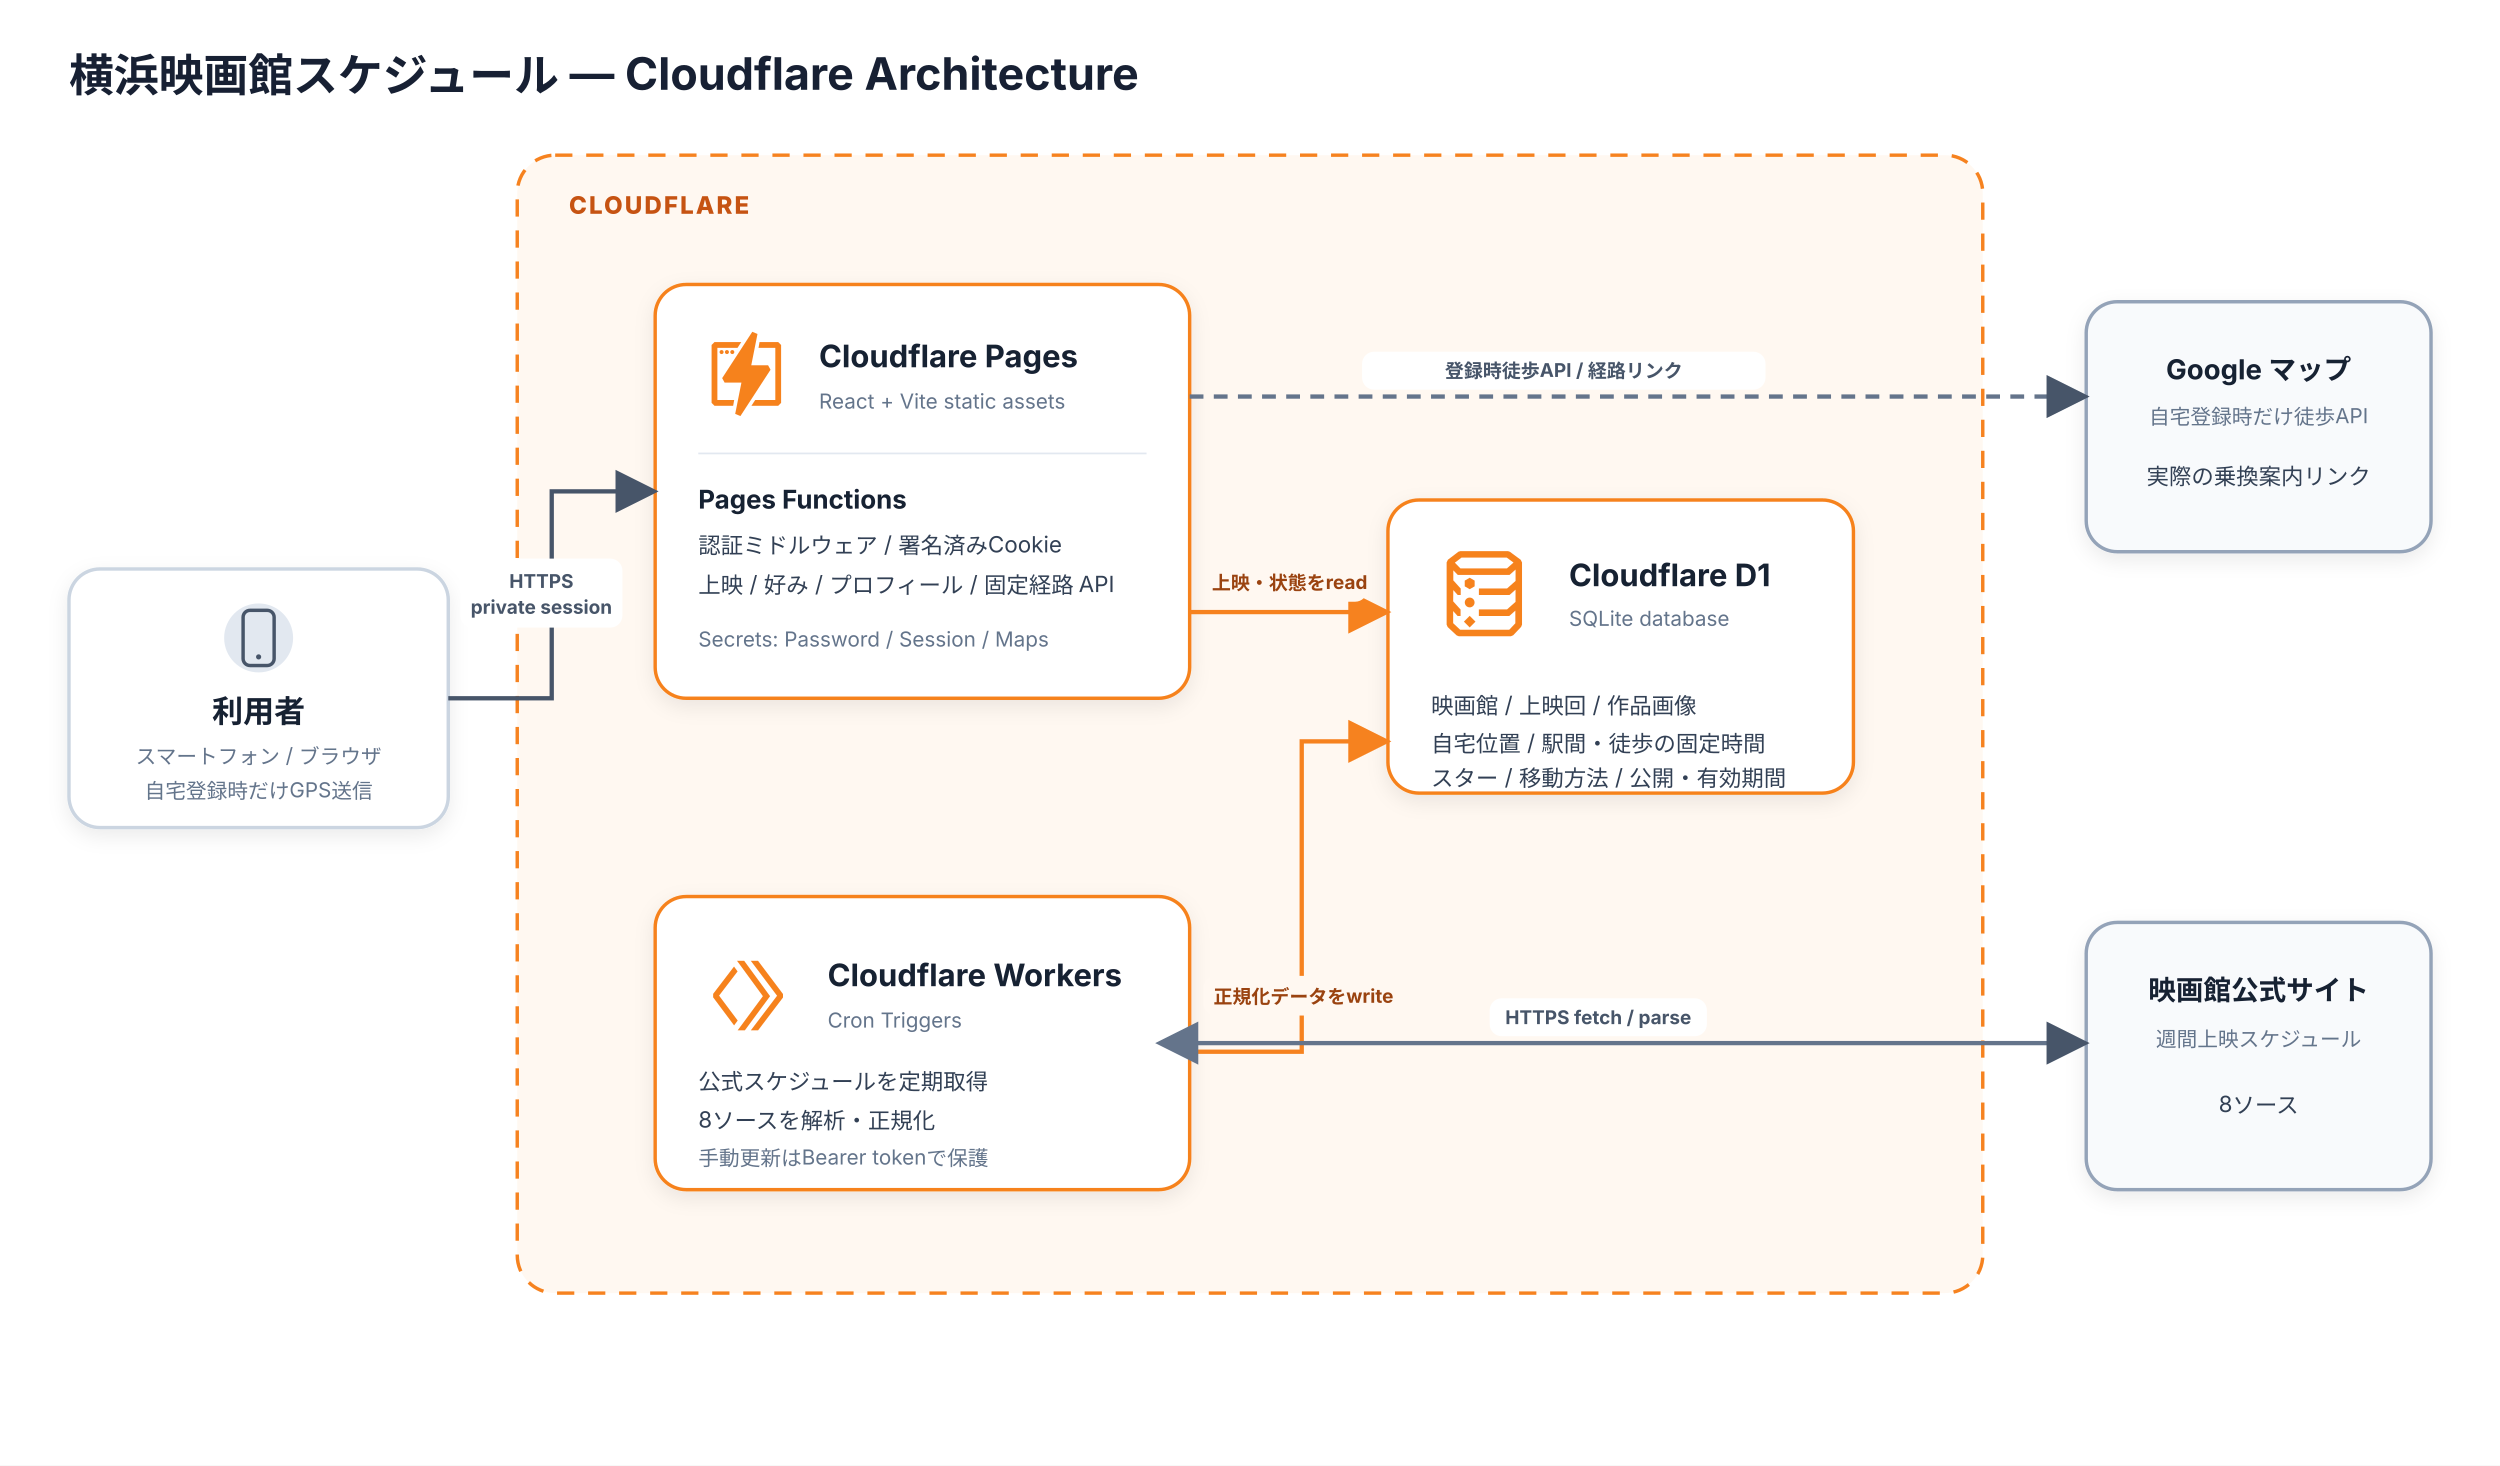
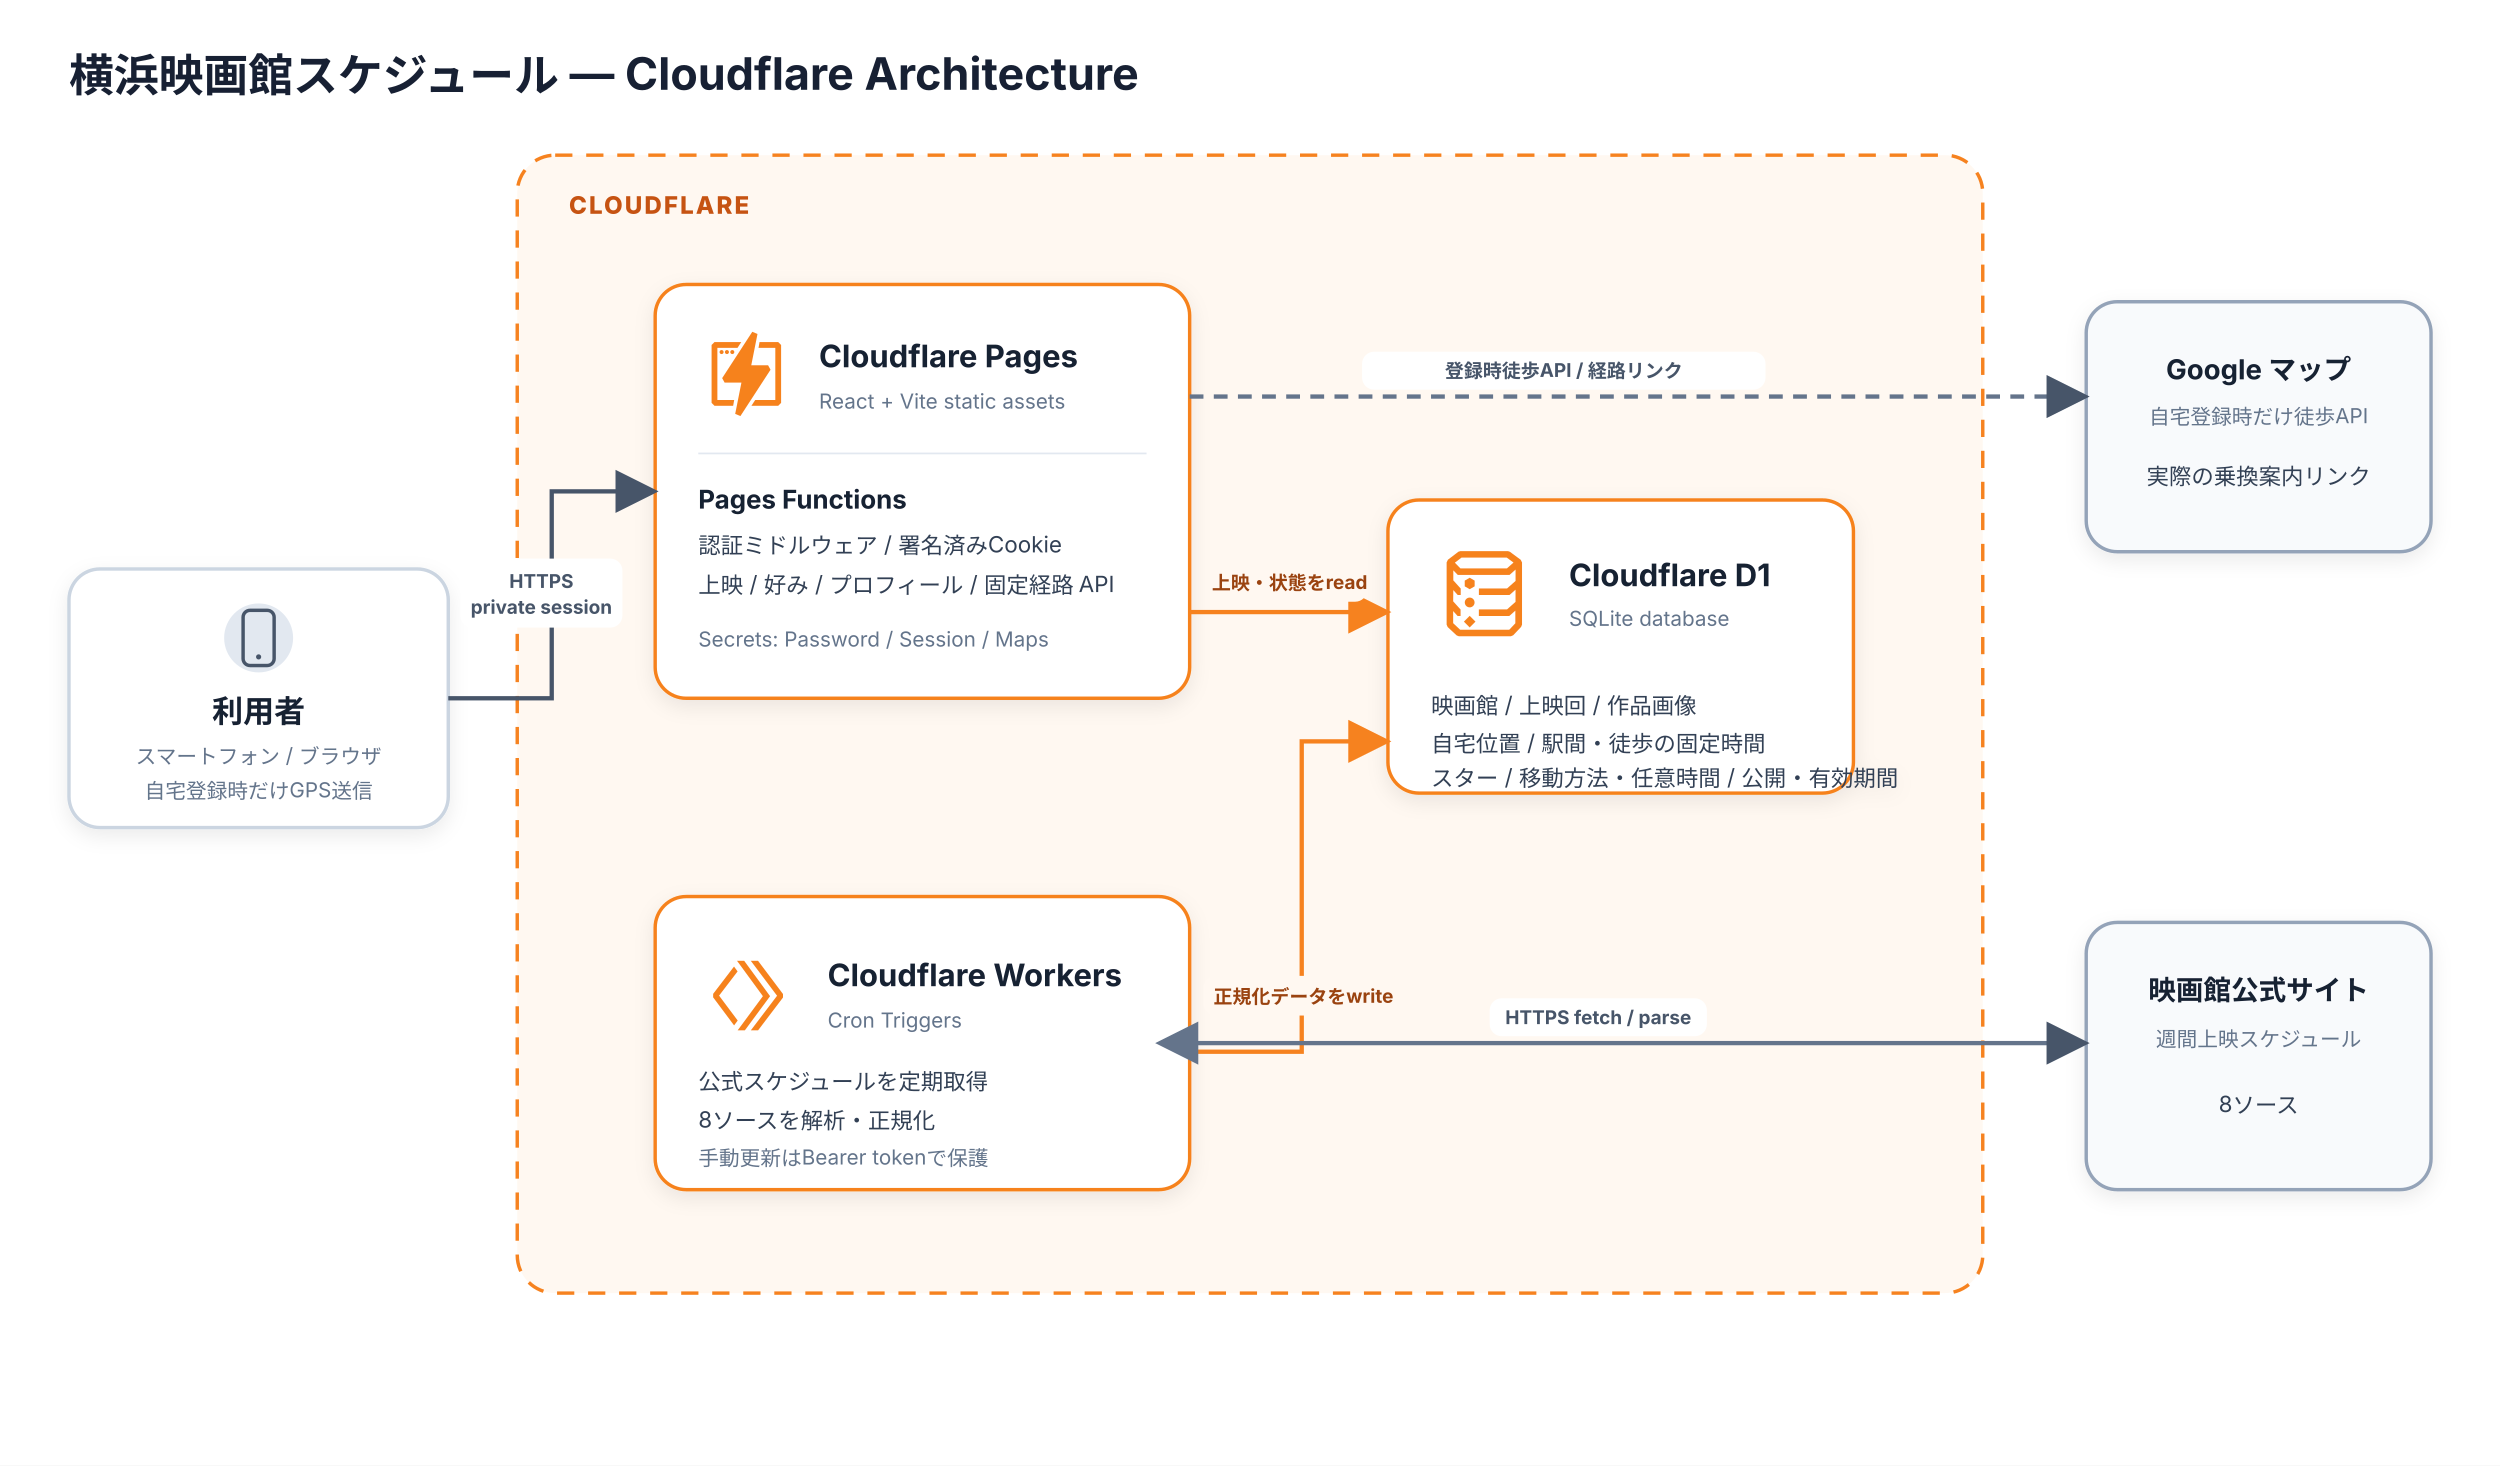
<svg xmlns="http://www.w3.org/2000/svg" width="1450" height="850" viewBox="0 0 1450 850" role="img" aria-labelledby="title description">
  <defs>
    <marker id="arrow-slate" markerWidth="10" markerHeight="10" refX="8" refY="5" orient="auto" markerUnits="strokeWidth">
      <path d="M0 0 10 5 0 10z" fill="#475569" />
    </marker>
    <marker id="arrow-orange" markerWidth="10" markerHeight="10" refX="8" refY="5" orient="auto" markerUnits="strokeWidth">
      <path d="M0 0 10 5 0 10z" fill="#f6821f" />
    </marker>
    <marker id="arrow-slate-start" markerWidth="10" markerHeight="10" refX="2" refY="5" orient="auto-start-reverse" markerUnits="strokeWidth">
      <path d="M0 0 10 5 0 10z" fill="#64748b" />
    </marker>
    <filter id="shadow" x="-10%" y="-10%" width="120%" height="130%">
      <feDropShadow dx="0" dy="4" stdDeviation="6" flood-color="#0f172a" flood-opacity=".08" />
    </filter>
    <style>
      text { font-family: -apple-system, BlinkMacSystemFont, "Segoe UI", "Hiragino Sans", "Yu Gothic", sans-serif; fill: #172033; }
      .title { font-size: 26px; font-weight: 750; }
      .boundary-label { font-size: 14px; font-weight: 800; letter-spacing: 1.2px; fill: #c65312; }
      .card-title { font-size: 18px; font-weight: 750; }
      .body { font-size: 13px; fill: #334155; }
      .muted { font-size: 12px; fill: #64748b; }
      .flow { font-size: 11px; font-weight: 650; fill: #475569; }
      .flow-orange { font-size: 11px; font-weight: 650; fill: #9a4310; }
    </style>
  </defs>
  <rect width="1450" height="850" fill="#ffffff" />
  <text class="title" x="40" y="53">横浜映画館スケジュール — Cloudflare Architecture</text>
  <rect x="300" y="90" width="850" height="660" rx="22" fill="#fff8f1" stroke="#f6821f" stroke-width="2" stroke-dasharray="10 8" />
  <text class="boundary-label" x="330" y="124">CLOUDFLARE</text>
  <g filter="url(#shadow)">
    <rect x="40" y="330" width="220" height="150" rx="18" fill="#fff" stroke="#cbd5e1" stroke-width="2" />
    <circle cx="150" cy="370" r="20" fill="#e2e8f0" />
    <rect x="141" y="354" width="18" height="32" rx="4" fill="none" stroke="#475569" stroke-width="2" />
    <circle cx="150" cy="381" r="1.5" fill="#475569" />
    <text x="150" y="419" text-anchor="middle" class="card-title">利用者</text>
    <text x="150" y="443" text-anchor="middle" class="muted">スマートフォン / ブラウザ</text>
    <text x="150" y="463" text-anchor="middle" class="muted">自宅登録時だけGPS送信</text>
  </g>
  <g filter="url(#shadow)">
    <rect x="380" y="165" width="310" height="240" rx="18" fill="#fff" stroke="#f6821f" stroke-width="2" />
    <g transform="translate(406 190) scale(1.12)" fill="#f6821f">
      <path d="m21.375 7.5-1.95 3H9v27h8.7l-.525 3H7.5L6 39V9l1.5-1.5zm9.45 0H40.5L42 9v30l-1.5 1.5H26.625l1.95-3H39v-27h-8.7z" />
      <path d="M21.45 28.5h-8.7l-1.275-2.325 15.6-24 2.7 1.125-3.225 16.2h8.7l1.275 2.325-15.6 24-2.7-1.125zM11.175 13.725a1.05 1.05 0 1 0 0-2.1 1.05 1.05 0 0 0 0 2.1m2.775 0a1.05 1.05 0 1 0 0-2.1 1.05 1.05 0 0 0 0 2.1m2.775 0a1.05 1.05 0 1 0 0-2.1 1.05 1.05 0 0 0 0 2.1" />
    </g>
    <text class="card-title" x="475" y="213">Cloudflare Pages</text>
    <text class="muted" x="475" y="237">React + Vite static assets</text>
    <line x1="405" y1="263" x2="665" y2="263" stroke="#e2e8f0" />
    <text class="card-title" x="405" y="295" style="font-size:15px">Pages Functions</text>
    <text class="body" x="405" y="321">認証ミドルウェア / 署名済みCookie</text>
    <text class="body" x="405" y="344">上映 / 好み / プロフィール / 固定経路 API</text>
    <text class="muted" x="405" y="375">Secrets: Password / Session / Maps</text>
  </g>
  <g filter="url(#shadow)">
    <rect x="805" y="290" width="270" height="170" rx="18" fill="#fff" stroke="#f6821f" stroke-width="2" />
    <g transform="translate(830 314) scale(.95)" fill="#f6821f">
      <path d="m23.6 22.2 3.03 1.75v3.5L23.6 29.2l-3.03-1.75v-3.5zM20.06 49l3.54-3.54L27.14 49l-3.54 3.54zm3.54-14.7c.593 0 1.17.176 1.67.506.493.33.878.798 1.1 1.35a3 3 0 0 1-.65 3.27c-.42.42-.954.705-1.54.821a3 3 0 0 1-1.73-.171 3.04 3.04 0 0 1-1.35-1.1 3 3 0 0 1-.506-1.67c0-.796.316-1.56.879-2.12a3 3 0 0 1 2.12-.879zM10.3 11.2l6.42-4.89 1.21-.37h29l1.19.39 6.61 4.89.82 1.61v38L55 52.21l-4.83 5.11-1.46.63h-31.7l-1.37-.54-5.48-5.11-.64-1.47v-38zm3.21 25.4 4.47 4.94h.056v4h-1.83l-2.7-3v7.39l4.26 4h30l3.7-3.91V42.3l-3.67 3.24h-18.6v-4h17.2l5.19-4.61v-7.44l-3.67 3.25h-18.7v-4h17.2l5.19-4.6v-6.92l-3.67 3.26h-31.6l-2.74-2.8v6.12l4.47 4.94h.056v4h-1.83l-2.7-3zm32.7-26.7h-27.6l-4.07 3.11 3.4 3.48h28.4l4-3.56z" />
    </g>
    <text class="card-title" x="910" y="340">Cloudflare D1</text>
    <text class="muted" x="910" y="363">SQLite database</text>
    <text class="body" x="830" y="414">映画館 / 上映回 / 作品画像</text>
    <text class="body" x="830" y="436">自宅位置 / 駅間・徒歩の固定時間</text>
-     <text class="body" x="830" y="456">スター / 移動方法 / 公開・有効期間</text>
+     <text class="body" x="830" y="456">スター / 移動方法・任意時間 / 公開・有効期間</text>
  </g>
  <g filter="url(#shadow)">
    <rect x="380" y="520" width="310" height="170" rx="18" fill="#fff" stroke="#f6821f" stroke-width="2" />
    <g transform="translate(407 550) scale(1.12)" fill="#f6821f">
      <path d="m18.63 37.418-9.645-12.9 9.592-12.533-1.852-2.527L5.917 23.595l-.015 1.808 10.86 14.542z" />
      <path d="M21.997 6.503h-3.712l13.387 18.3-13.072 17.7h3.735L35.4 24.81z" />
      <path d="M29.175 6.503h-3.758l13.598 18.082-13.598 17.918h3.765l12.908-17.01v-1.808z" />
    </g>
    <text class="card-title" x="480" y="572">Cloudflare Workers</text>
    <text class="muted" x="480" y="596">Cron Triggers</text>
    <text class="body" x="405" y="632">公式スケジュールを定期取得</text>
    <text class="body" x="405" y="654">8ソースを解析・正規化</text>
    <text class="muted" x="405" y="676">手動更新はBearer tokenで保護</text>
  </g>
  <g filter="url(#shadow)">
    <rect x="1210" y="175" width="200" height="145" rx="18" fill="#f8fafc" stroke="#94a3b8" stroke-width="2" />
    <text class="card-title" x="1310" y="220" text-anchor="middle" style="font-size:16px">Google マップ</text>
    <text class="muted" x="1310" y="246" text-anchor="middle">自宅登録時だけ徒歩API</text>
    <text class="body" x="1310" y="281" text-anchor="middle">実際の乗換案内リンク</text>
  </g>
  <g filter="url(#shadow)">
    <rect x="1210" y="535" width="200" height="155" rx="18" fill="#f8fafc" stroke="#94a3b8" stroke-width="2" />
    <text class="card-title" x="1310" y="580" text-anchor="middle" style="font-size:16px">映画館公式サイト</text>
    <text class="muted" x="1310" y="607" text-anchor="middle">週間上映スケジュール</text>
    <text class="body" x="1310" y="645" text-anchor="middle">8ソース</text>
  </g>
  <path d="M260 405H320V285H377" fill="none" stroke="#475569" stroke-width="2.5" marker-end="url(#arrow-slate)" />
  <rect x="267" y="324" width="94" height="40" rx="7" fill="#fff" />
  <text class="flow" x="314" y="341" text-anchor="middle">HTTPS</text>
  <text class="flow" x="314" y="356" text-anchor="middle">private session</text>
  <path d="M690 355H802" fill="none" stroke="#f6821f" stroke-width="2.5" marker-end="url(#arrow-orange)" />
  <rect x="703" y="327" width="90" height="22" rx="7" fill="#fff8f1" />
  <text class="flow-orange" x="748" y="342" text-anchor="middle">上映・状態をread</text>
  <path d="M690 610H755V430H802" fill="none" stroke="#f6821f" stroke-width="2.5" marker-end="url(#arrow-orange)" />
  <rect x="698" y="566" width="116" height="23" rx="7" fill="#fff8f1" />
  <text class="flow-orange" x="756" y="582" text-anchor="middle">正規化データをwrite</text>
  <path d="M690 230H1207" fill="none" stroke="#64748b" stroke-width="2.5" stroke-dasharray="8 6" marker-end="url(#arrow-slate)" />
  <rect x="790" y="204" width="234" height="22" rx="7" fill="#fff" />
  <text class="flow" x="907" y="219" text-anchor="middle">登録時徒歩API / 経路リンク</text>
  <path d="M690 605H1207" fill="none" stroke="#64748b" stroke-width="2.5" marker-start="url(#arrow-slate-start)" marker-end="url(#arrow-slate)" />
  <rect x="864" y="579" width="126" height="22" rx="7" fill="#fff" />
  <text class="flow" x="927" y="594" text-anchor="middle">HTTPS fetch / parse</text>
</svg>
